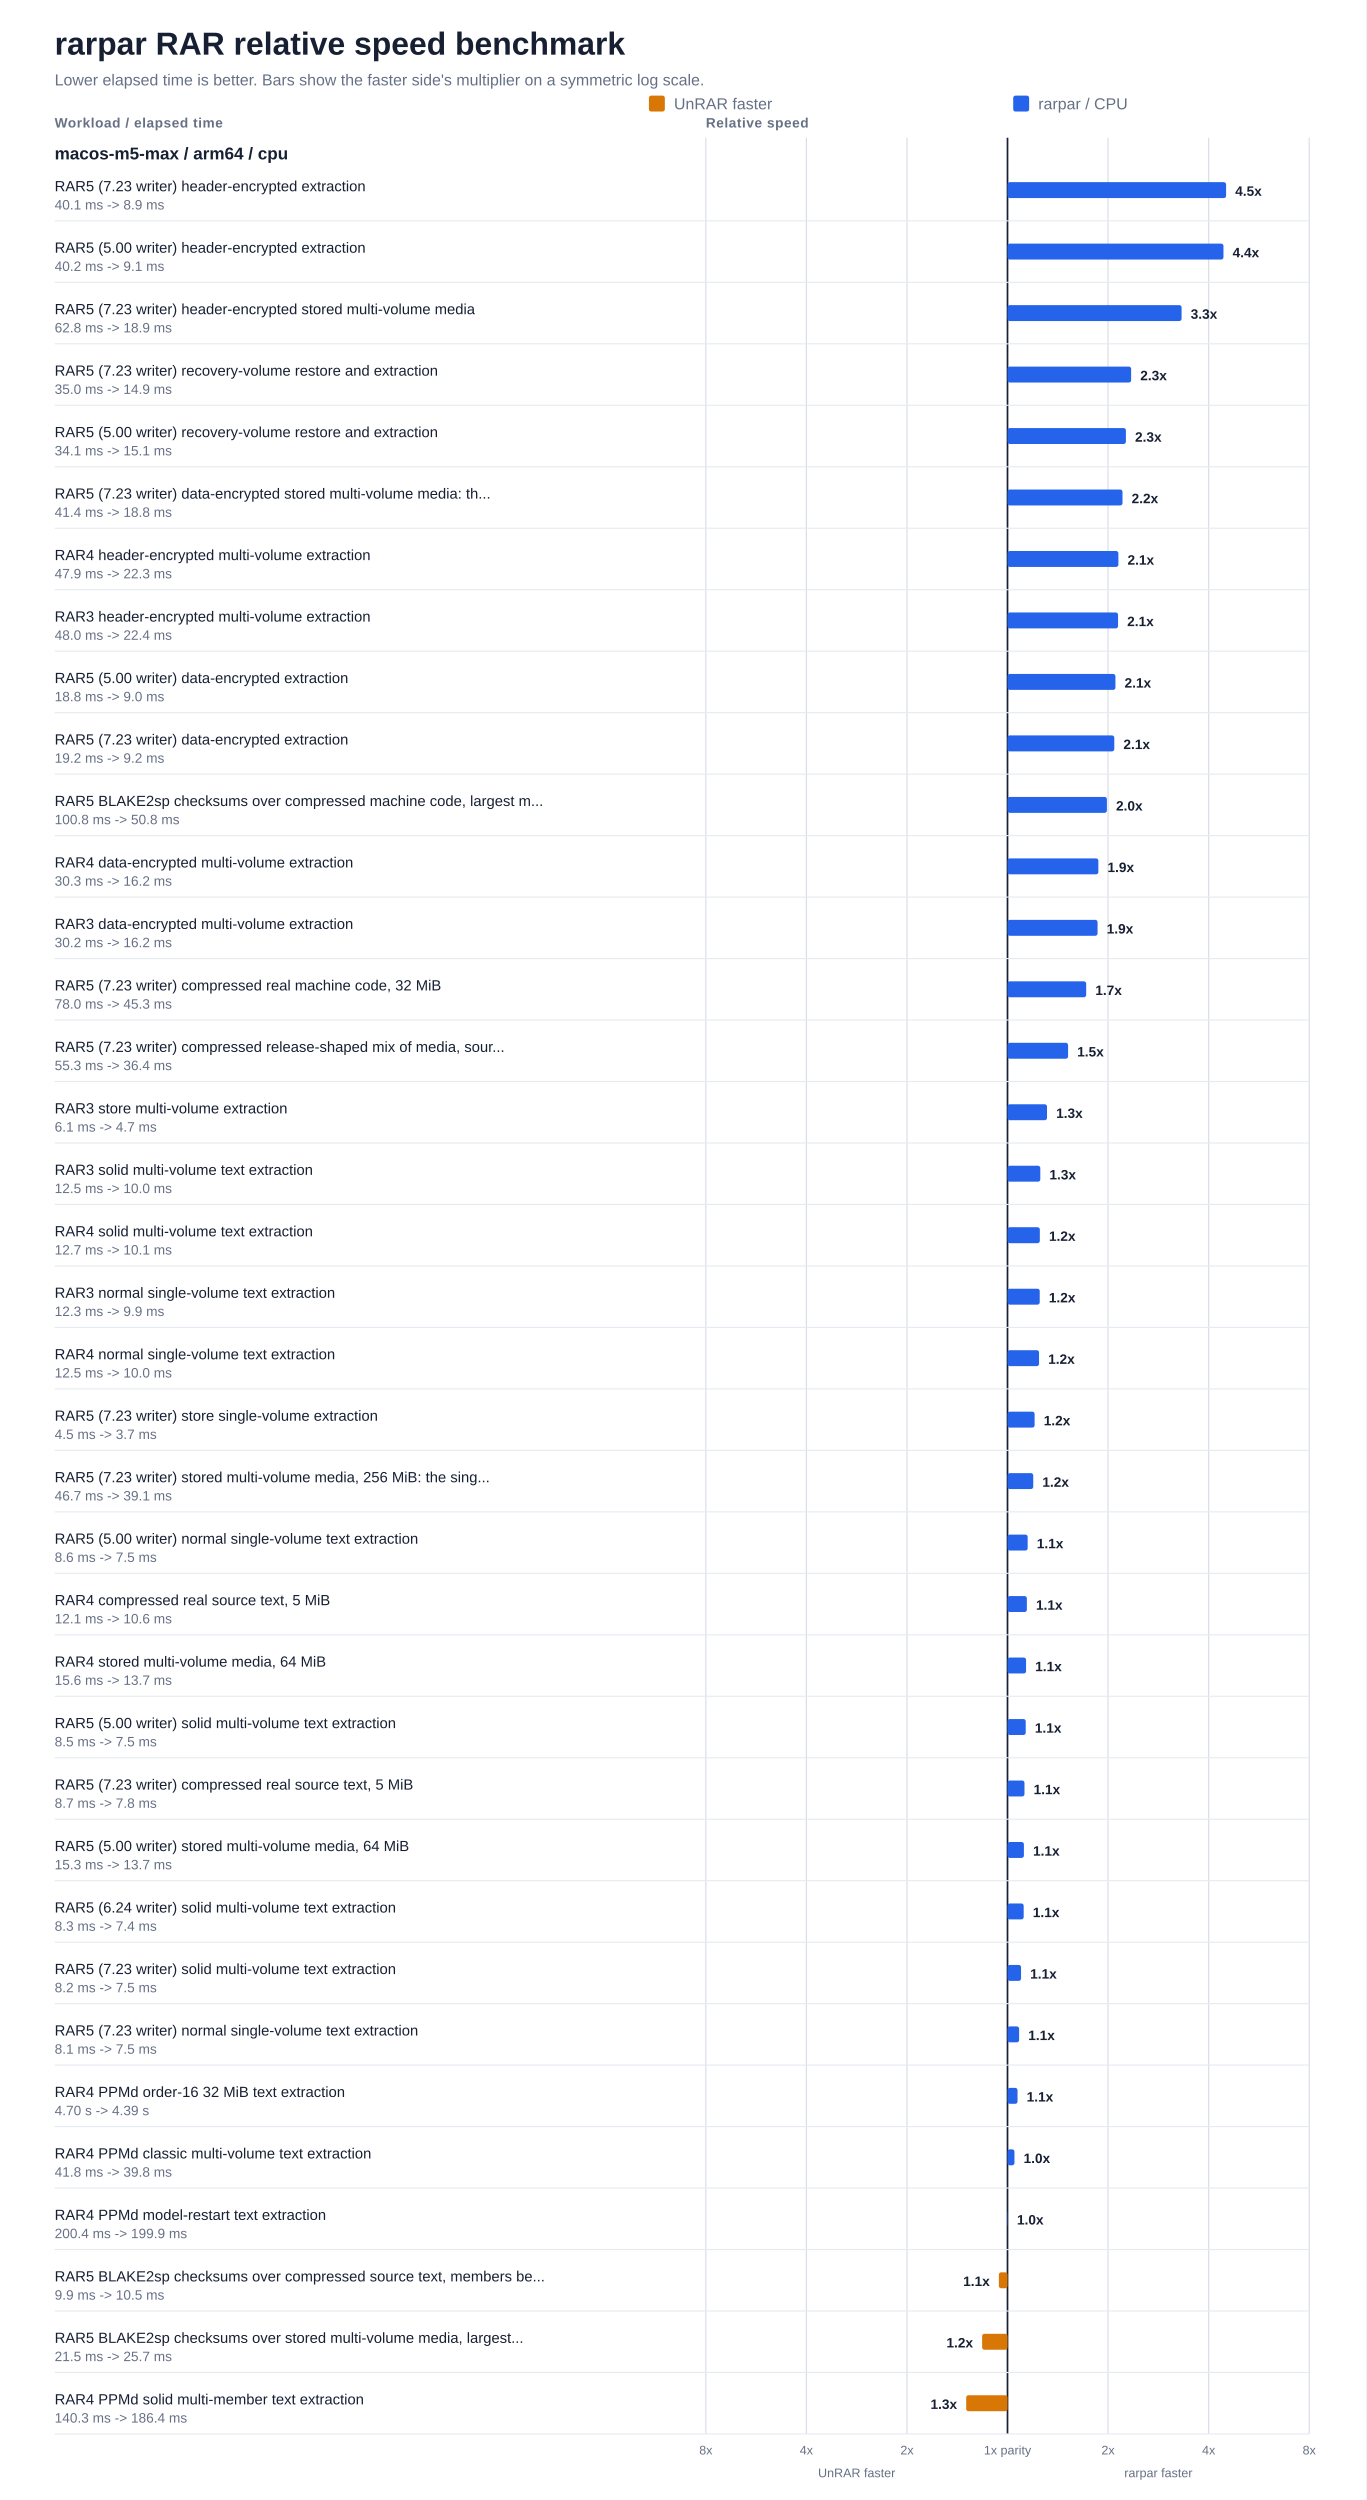
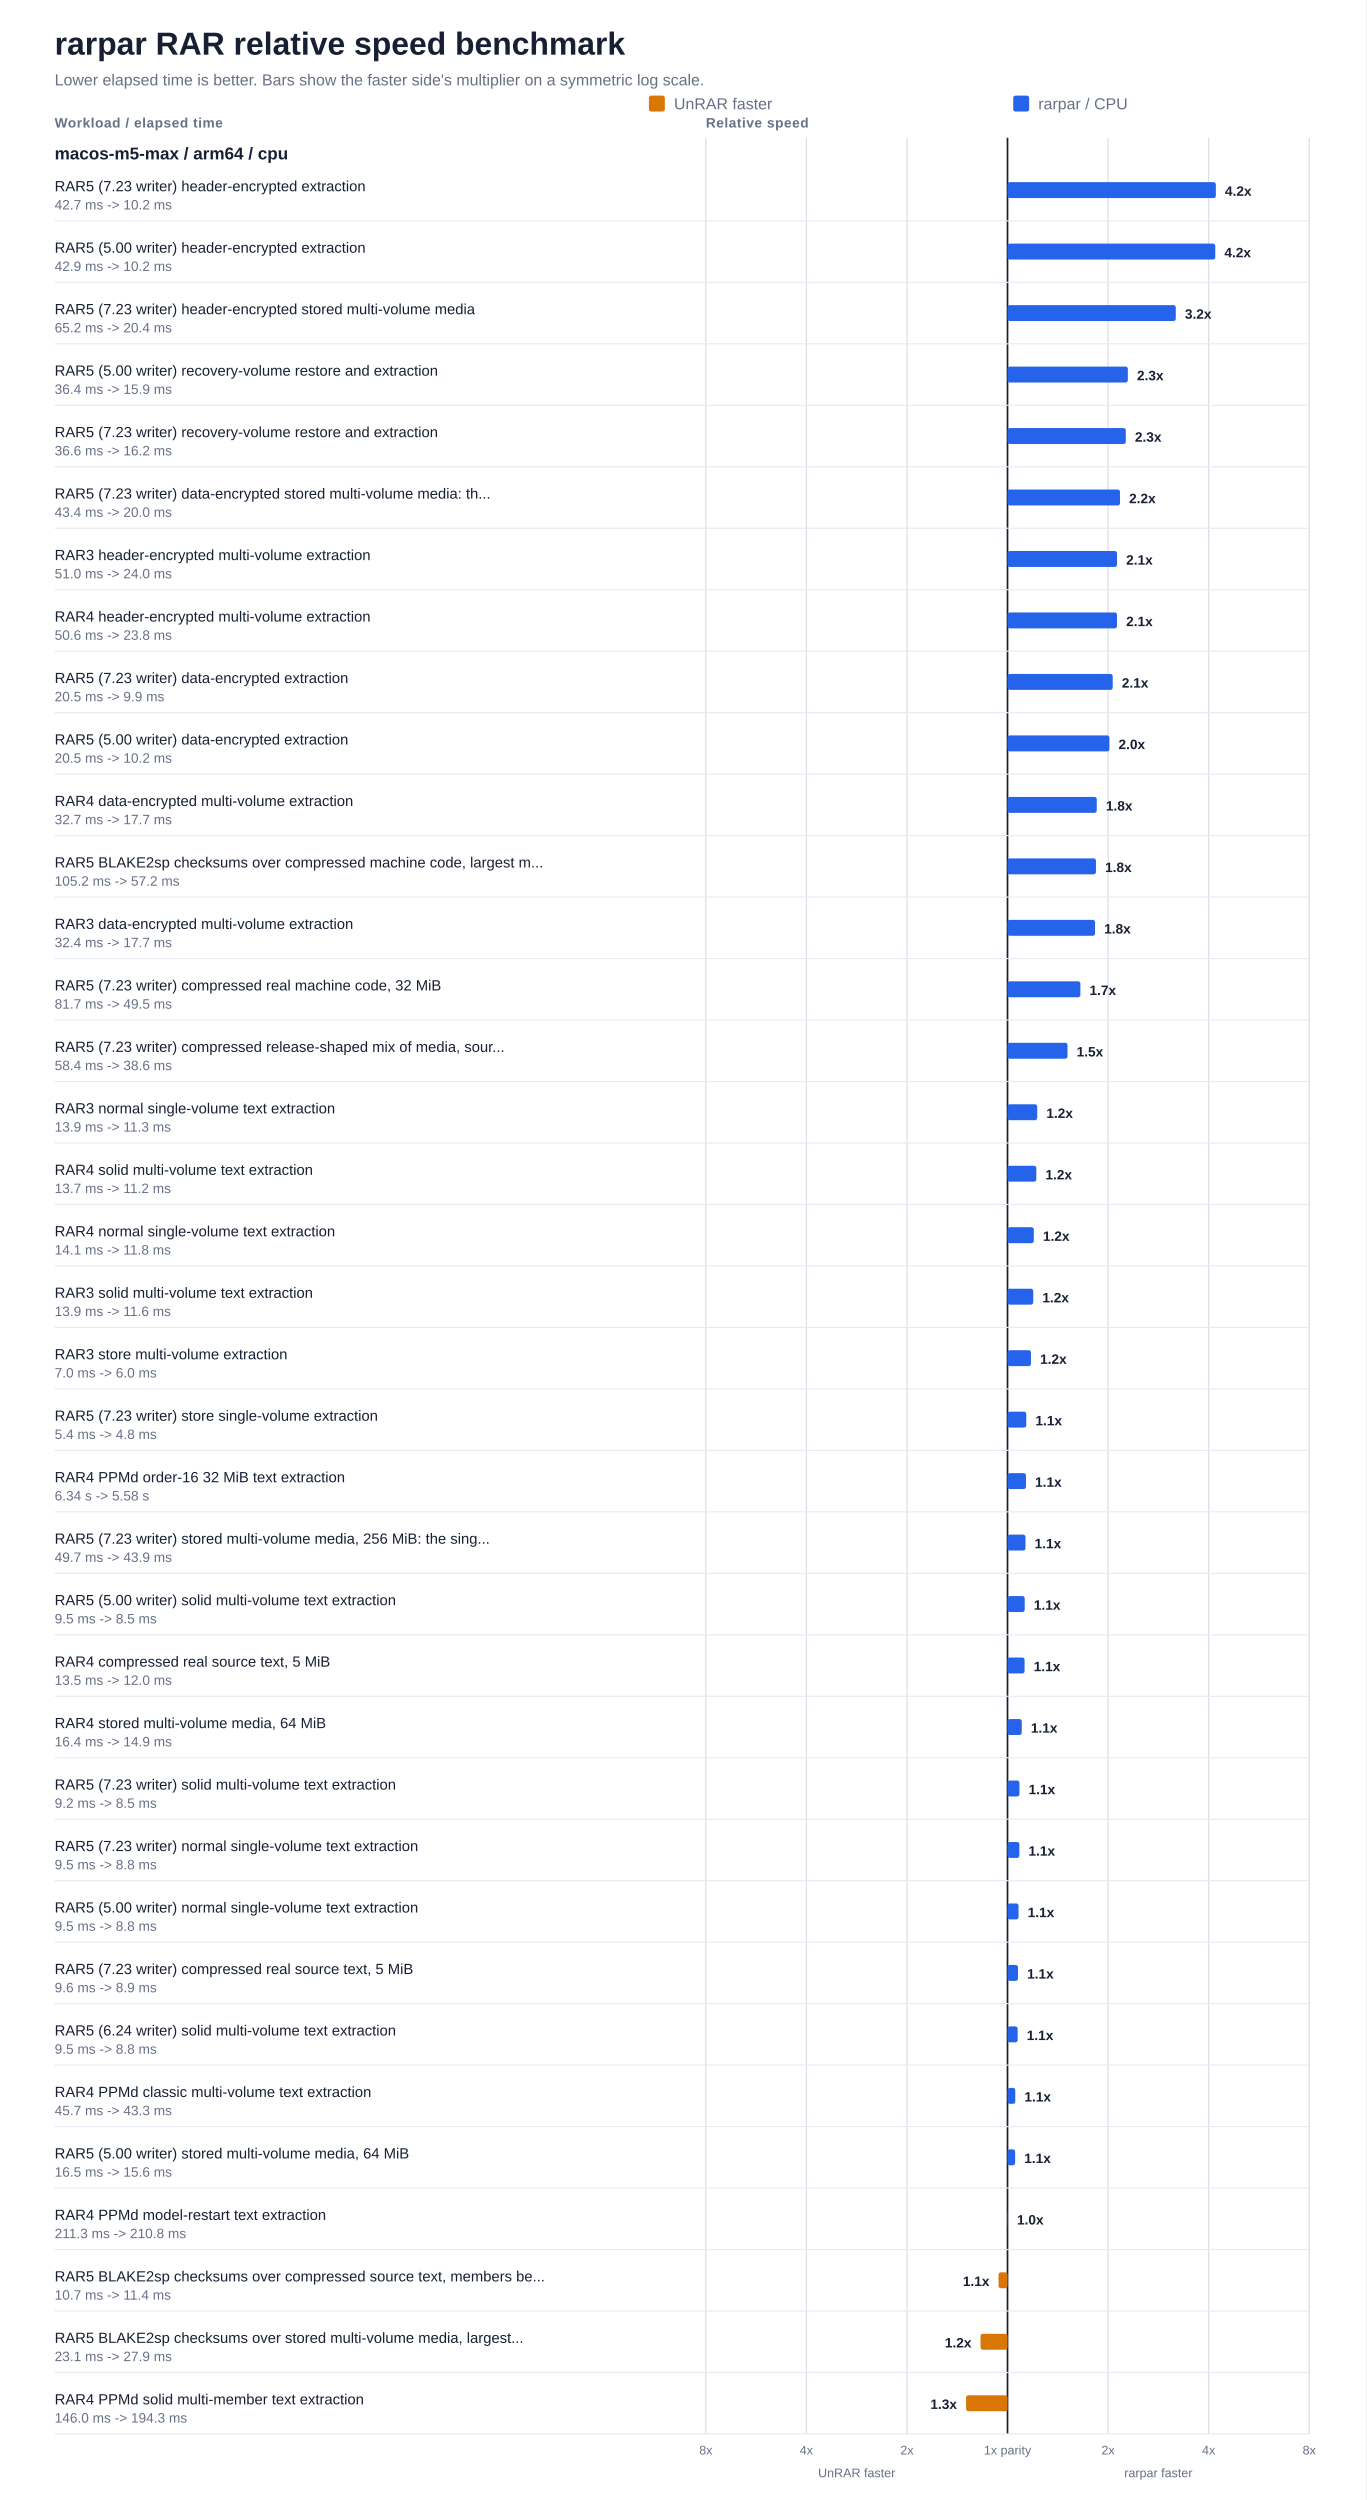
<svg xmlns="http://www.w3.org/2000/svg" width="1200" height="2196" viewBox="0 0 1200 2196" role="img" aria-labelledby="title desc">
  <style>
    .bg { fill: #ffffff; } text { font-family: Arial, sans-serif; fill: #172033; }
    .title { font-size: 28px; font-weight: 600; } .subtitle { font-size: 14px; fill: #667085; }
    .column { font-size: 12px; font-weight: 600; fill: #667085; letter-spacing: .04em; text-transform: uppercase; }
    .machine { font-size: 15px; font-weight: 600; } .workload { font-size: 13px; font-weight: 500; }
    .timing { font-size: 12px; fill: #667085; } .tick { font-size: 11px; fill: #667085; } .ratio { font-size: 12px; font-weight: 600; }
    .grid { stroke: #d7dce5; stroke-width: 1; } .parity { stroke: #172033; stroke-width: 1.5; } .rule { stroke: #e7eaf0; stroke-width: 1; }
    .cpu { fill: #2563eb; } .gpu { fill: #7c3aed; } .slower { fill: #d97706; }
    @media (prefers-color-scheme: dark) { .bg { fill: #0d1117; } text { fill: #e6edf3; } .subtitle, .column, .timing, .tick { fill: #9ca7b5; } .grid { stroke: #30363d; } .parity { stroke: #e6edf3; } .rule { stroke: #21262d; } .cpu { fill: #58a6ff; } .gpu { fill: #bc8cff; } .slower { fill: #f2a65a; } }
  </style>
  <rect class="bg" width="1200" height="2196" />
  <text class="title" x="48" y="48">rarpar RAR relative speed benchmark</text>
  <text class="subtitle" x="48" y="75">Lower elapsed time is better. Bars show the faster side's multiplier on a symmetric log scale.</text>
  <g aria-label="Legend">
    <rect class="slower" x="570" y="84" width="14" height="14" rx="2" />
    <text class="subtitle" x="592" y="96">UnRAR faster</text>
    <rect class="cpu" x="890" y="84" width="14" height="14" rx="2" />
    <text class="subtitle" x="912" y="96">rarpar / CPU</text>
  </g>
  <text class="column" x="48" y="112">Workload / elapsed time</text>
  <text class="column" x="620" y="112">Relative speed</text>
  <g aria-label="Relative speed axis">
    <line class="grid" x1="620.0" y1="121" x2="620.0" y2="2138" />
    <text class="tick" x="620.0" y="2156" text-anchor="middle">8x</text>
    <line class="grid" x1="708.3" y1="121" x2="708.3" y2="2138" />
    <text class="tick" x="708.3" y="2156" text-anchor="middle">4x</text>
    <line class="grid" x1="796.7" y1="121" x2="796.7" y2="2138" />
    <text class="tick" x="796.7" y="2156" text-anchor="middle">2x</text>
    <line class="parity" x1="885.0" y1="121" x2="885.0" y2="2138" />
    <text class="tick" x="885.0" y="2156" text-anchor="middle">1x parity</text>
    <line class="grid" x1="973.3" y1="121" x2="973.3" y2="2138" />
    <text class="tick" x="973.3" y="2156" text-anchor="middle">2x</text>
    <line class="grid" x1="1061.7" y1="121" x2="1061.7" y2="2138" />
    <text class="tick" x="1061.7" y="2156" text-anchor="middle">4x</text>
    <line class="grid" x1="1150.0" y1="121" x2="1150.0" y2="2138" />
    <text class="tick" x="1150.0" y="2156" text-anchor="middle">8x</text>
    <text class="tick" x="752.5" y="2176" text-anchor="middle">UnRAR faster</text>
    <text class="tick" x="1017.5" y="2176" text-anchor="middle">rarpar faster</text>
  </g>
  <g aria-label="RAR benchmarks">
    <text class="machine" x="48" y="140">macos-m5-max / arm64 / cpu</text>
    <text class="workload" x="48" y="168">RAR5 (7.23 writer) header-encrypted extraction</text>
-     <text class="timing" x="48" y="184">40.1 ms -&gt; 8.9 ms</text>
-     <rect class="cpu" x="885.0" y="160" width="192.0" height="14" rx="2" />
-     <text class="ratio" x="1085.0" y="172">4.5x</text>
+     <text class="timing" x="48" y="184">42.7 ms -&gt; 10.2 ms</text>
+     <rect class="cpu" x="885.0" y="160" width="183.0" height="14" rx="2" />
+     <text class="ratio" x="1076.0" y="172">4.2x</text>
    <line class="rule" x1="48" y1="194" x2="1150" y2="194" />
    <text class="workload" x="48" y="222">RAR5 (5.00 writer) header-encrypted extraction</text>
-     <text class="timing" x="48" y="238">40.2 ms -&gt; 9.1 ms</text>
-     <rect class="cpu" x="885.0" y="214" width="189.7" height="14" rx="2" />
-     <text class="ratio" x="1082.7" y="226">4.4x</text>
+     <text class="timing" x="48" y="238">42.9 ms -&gt; 10.2 ms</text>
+     <rect class="cpu" x="885.0" y="214" width="182.5" height="14" rx="2" />
+     <text class="ratio" x="1075.5" y="226">4.2x</text>
    <line class="rule" x1="48" y1="248" x2="1150" y2="248" />
    <text class="workload" x="48" y="276">RAR5 (7.23 writer) header-encrypted stored multi-volume media</text>
-     <text class="timing" x="48" y="292">62.8 ms -&gt; 18.9 ms</text>
-     <rect class="cpu" x="885.0" y="268" width="152.9" height="14" rx="2" />
-     <text class="ratio" x="1045.9" y="280">3.3x</text>
+     <text class="timing" x="48" y="292">65.2 ms -&gt; 20.4 ms</text>
+     <rect class="cpu" x="885.0" y="268" width="147.8" height="14" rx="2" />
+     <text class="ratio" x="1040.8" y="280">3.2x</text>
    <line class="rule" x1="48" y1="302" x2="1150" y2="302" />
-     <text class="workload" x="48" y="330">RAR5 (7.23 writer) recovery-volume restore and extraction</text>
-     <text class="timing" x="48" y="346">35.0 ms -&gt; 14.9 ms</text>
-     <rect class="cpu" x="885.0" y="322" width="108.6" height="14" rx="2" />
-     <text class="ratio" x="1001.6" y="334">2.3x</text>
+     <text class="workload" x="48" y="330">RAR5 (5.00 writer) recovery-volume restore and extraction</text>
+     <text class="timing" x="48" y="346">36.4 ms -&gt; 15.9 ms</text>
+     <rect class="cpu" x="885.0" y="322" width="105.7" height="14" rx="2" />
+     <text class="ratio" x="998.7" y="334">2.3x</text>
    <line class="rule" x1="48" y1="356" x2="1150" y2="356" />
-     <text class="workload" x="48" y="384">RAR5 (5.00 writer) recovery-volume restore and extraction</text>
-     <text class="timing" x="48" y="400">34.1 ms -&gt; 15.1 ms</text>
-     <rect class="cpu" x="885.0" y="376" width="104.0" height="14" rx="2" />
-     <text class="ratio" x="997.0" y="388">2.3x</text>
+     <text class="workload" x="48" y="384">RAR5 (7.23 writer) recovery-volume restore and extraction</text>
+     <text class="timing" x="48" y="400">36.6 ms -&gt; 16.2 ms</text>
+     <rect class="cpu" x="885.0" y="376" width="103.9" height="14" rx="2" />
+     <text class="ratio" x="996.9" y="388">2.3x</text>
    <line class="rule" x1="48" y1="410" x2="1150" y2="410" />
    <text class="workload" x="48" y="438">RAR5 (7.23 writer) data-encrypted stored multi-volume media: th...</text>
-     <text class="timing" x="48" y="454">41.4 ms -&gt; 18.8 ms</text>
-     <rect class="cpu" x="885.0" y="430" width="101.0" height="14" rx="2" />
-     <text class="ratio" x="994.0" y="442">2.2x</text>
+     <text class="timing" x="48" y="454">43.4 ms -&gt; 20.0 ms</text>
+     <rect class="cpu" x="885.0" y="430" width="98.8" height="14" rx="2" />
+     <text class="ratio" x="991.8" y="442">2.2x</text>
    <line class="rule" x1="48" y1="464" x2="1150" y2="464" />
-     <text class="workload" x="48" y="492">RAR4 header-encrypted multi-volume extraction</text>
-     <text class="timing" x="48" y="508">47.9 ms -&gt; 22.3 ms</text>
-     <rect class="cpu" x="885.0" y="484" width="97.4" height="14" rx="2" />
-     <text class="ratio" x="990.4" y="496">2.1x</text>
+     <text class="workload" x="48" y="492">RAR3 header-encrypted multi-volume extraction</text>
+     <text class="timing" x="48" y="508">51.0 ms -&gt; 24.0 ms</text>
+     <rect class="cpu" x="885.0" y="484" width="96.2" height="14" rx="2" />
+     <text class="ratio" x="989.2" y="496">2.1x</text>
    <line class="rule" x1="48" y1="518" x2="1150" y2="518" />
-     <text class="workload" x="48" y="546">RAR3 header-encrypted multi-volume extraction</text>
-     <text class="timing" x="48" y="562">48.0 ms -&gt; 22.4 ms</text>
-     <rect class="cpu" x="885.0" y="538" width="97.1" height="14" rx="2" />
-     <text class="ratio" x="990.1" y="550">2.1x</text>
+     <text class="workload" x="48" y="546">RAR4 header-encrypted multi-volume extraction</text>
+     <text class="timing" x="48" y="562">50.6 ms -&gt; 23.8 ms</text>
+     <rect class="cpu" x="885.0" y="538" width="96.2" height="14" rx="2" />
+     <text class="ratio" x="989.2" y="550">2.1x</text>
    <line class="rule" x1="48" y1="572" x2="1150" y2="572" />
-     <text class="workload" x="48" y="600">RAR5 (5.00 writer) data-encrypted extraction</text>
-     <text class="timing" x="48" y="616">18.8 ms -&gt; 9.0 ms</text>
-     <rect class="cpu" x="885.0" y="592" width="94.8" height="14" rx="2" />
-     <text class="ratio" x="987.8" y="604">2.1x</text>
+     <text class="workload" x="48" y="600">RAR5 (7.23 writer) data-encrypted extraction</text>
+     <text class="timing" x="48" y="616">20.5 ms -&gt; 9.9 ms</text>
+     <rect class="cpu" x="885.0" y="592" width="92.4" height="14" rx="2" />
+     <text class="ratio" x="985.4" y="604">2.1x</text>
    <line class="rule" x1="48" y1="626" x2="1150" y2="626" />
-     <text class="workload" x="48" y="654">RAR5 (7.23 writer) data-encrypted extraction</text>
-     <text class="timing" x="48" y="670">19.2 ms -&gt; 9.2 ms</text>
-     <rect class="cpu" x="885.0" y="646" width="93.8" height="14" rx="2" />
-     <text class="ratio" x="986.8" y="658">2.1x</text>
+     <text class="workload" x="48" y="654">RAR5 (5.00 writer) data-encrypted extraction</text>
+     <text class="timing" x="48" y="670">20.5 ms -&gt; 10.2 ms</text>
+     <rect class="cpu" x="885.0" y="646" width="89.5" height="14" rx="2" />
+     <text class="ratio" x="982.5" y="658">2.0x</text>
    <line class="rule" x1="48" y1="680" x2="1150" y2="680" />
-     <text class="workload" x="48" y="708">RAR5 BLAKE2sp checksums over compressed machine code, largest m...</text>
-     <text class="timing" x="48" y="724">100.8 ms -&gt; 50.8 ms</text>
-     <rect class="cpu" x="885.0" y="700" width="87.3" height="14" rx="2" />
-     <text class="ratio" x="980.3" y="712">2.0x</text>
+     <text class="workload" x="48" y="708">RAR4 data-encrypted multi-volume extraction</text>
+     <text class="timing" x="48" y="724">32.7 ms -&gt; 17.7 ms</text>
+     <rect class="cpu" x="885.0" y="700" width="78.4" height="14" rx="2" />
+     <text class="ratio" x="971.4" y="712">1.8x</text>
    <line class="rule" x1="48" y1="734" x2="1150" y2="734" />
-     <text class="workload" x="48" y="762">RAR4 data-encrypted multi-volume extraction</text>
-     <text class="timing" x="48" y="778">30.3 ms -&gt; 16.2 ms</text>
-     <rect class="cpu" x="885.0" y="754" width="79.8" height="14" rx="2" />
-     <text class="ratio" x="972.8" y="766">1.9x</text>
+     <text class="workload" x="48" y="762">RAR5 BLAKE2sp checksums over compressed machine code, largest m...</text>
+     <text class="timing" x="48" y="778">105.2 ms -&gt; 57.2 ms</text>
+     <rect class="cpu" x="885.0" y="754" width="77.7" height="14" rx="2" />
+     <text class="ratio" x="970.7" y="766">1.8x</text>
    <line class="rule" x1="48" y1="788" x2="1150" y2="788" />
    <text class="workload" x="48" y="816">RAR3 data-encrypted multi-volume extraction</text>
-     <text class="timing" x="48" y="832">30.2 ms -&gt; 16.2 ms</text>
-     <rect class="cpu" x="885.0" y="808" width="79.1" height="14" rx="2" />
-     <text class="ratio" x="972.1" y="820">1.9x</text>
+     <text class="timing" x="48" y="832">32.4 ms -&gt; 17.7 ms</text>
+     <rect class="cpu" x="885.0" y="808" width="76.9" height="14" rx="2" />
+     <text class="ratio" x="969.9" y="820">1.8x</text>
    <line class="rule" x1="48" y1="842" x2="1150" y2="842" />
    <text class="workload" x="48" y="870">RAR5 (7.23 writer) compressed real machine code, 32 MiB</text>
-     <text class="timing" x="48" y="886">78.0 ms -&gt; 45.3 ms</text>
-     <rect class="cpu" x="885.0" y="862" width="69.1" height="14" rx="2" />
-     <text class="ratio" x="962.1" y="874">1.7x</text>
+     <text class="timing" x="48" y="886">81.7 ms -&gt; 49.5 ms</text>
+     <rect class="cpu" x="885.0" y="862" width="64.0" height="14" rx="2" />
+     <text class="ratio" x="957.0" y="874">1.7x</text>
    <line class="rule" x1="48" y1="896" x2="1150" y2="896" />
    <text class="workload" x="48" y="924">RAR5 (7.23 writer) compressed release-shaped mix of media, sour...</text>
-     <text class="timing" x="48" y="940">55.3 ms -&gt; 36.4 ms</text>
-     <rect class="cpu" x="885.0" y="916" width="53.2" height="14" rx="2" />
-     <text class="ratio" x="946.2" y="928">1.5x</text>
+     <text class="timing" x="48" y="940">58.4 ms -&gt; 38.6 ms</text>
+     <rect class="cpu" x="885.0" y="916" width="52.7" height="14" rx="2" />
+     <text class="ratio" x="945.7" y="928">1.5x</text>
    <line class="rule" x1="48" y1="950" x2="1150" y2="950" />
-     <text class="workload" x="48" y="978">RAR3 store multi-volume extraction</text>
-     <text class="timing" x="48" y="994">6.1 ms -&gt; 4.7 ms</text>
-     <rect class="cpu" x="885.0" y="970" width="34.7" height="14" rx="2" />
-     <text class="ratio" x="927.7" y="982">1.3x</text>
+     <text class="workload" x="48" y="978">RAR3 normal single-volume text extraction</text>
+     <text class="timing" x="48" y="994">13.9 ms -&gt; 11.3 ms</text>
+     <rect class="cpu" x="885.0" y="970" width="26.1" height="14" rx="2" />
+     <text class="ratio" x="919.1" y="982">1.2x</text>
    <line class="rule" x1="48" y1="1004" x2="1150" y2="1004" />
-     <text class="workload" x="48" y="1032">RAR3 solid multi-volume text extraction</text>
-     <text class="timing" x="48" y="1048">12.5 ms -&gt; 10.0 ms</text>
-     <rect class="cpu" x="885.0" y="1024" width="28.8" height="14" rx="2" />
-     <text class="ratio" x="921.8" y="1036">1.3x</text>
+     <text class="workload" x="48" y="1032">RAR4 solid multi-volume text extraction</text>
+     <text class="timing" x="48" y="1048">13.7 ms -&gt; 11.2 ms</text>
+     <rect class="cpu" x="885.0" y="1024" width="25.3" height="14" rx="2" />
+     <text class="ratio" x="918.3" y="1036">1.2x</text>
    <line class="rule" x1="48" y1="1058" x2="1150" y2="1058" />
-     <text class="workload" x="48" y="1086">RAR4 solid multi-volume text extraction</text>
-     <text class="timing" x="48" y="1102">12.7 ms -&gt; 10.1 ms</text>
-     <rect class="cpu" x="885.0" y="1078" width="28.4" height="14" rx="2" />
-     <text class="ratio" x="921.4" y="1090">1.2x</text>
+     <text class="workload" x="48" y="1086">RAR4 normal single-volume text extraction</text>
+     <text class="timing" x="48" y="1102">14.1 ms -&gt; 11.8 ms</text>
+     <rect class="cpu" x="885.0" y="1078" width="23.1" height="14" rx="2" />
+     <text class="ratio" x="916.1" y="1090">1.2x</text>
    <line class="rule" x1="48" y1="1112" x2="1150" y2="1112" />
-     <text class="workload" x="48" y="1140">RAR3 normal single-volume text extraction</text>
-     <text class="timing" x="48" y="1156">12.3 ms -&gt; 9.9 ms</text>
-     <rect class="cpu" x="885.0" y="1132" width="28.3" height="14" rx="2" />
-     <text class="ratio" x="921.3" y="1144">1.2x</text>
+     <text class="workload" x="48" y="1140">RAR3 solid multi-volume text extraction</text>
+     <text class="timing" x="48" y="1156">13.9 ms -&gt; 11.6 ms</text>
+     <rect class="cpu" x="885.0" y="1132" width="22.6" height="14" rx="2" />
+     <text class="ratio" x="915.6" y="1144">1.2x</text>
    <line class="rule" x1="48" y1="1166" x2="1150" y2="1166" />
-     <text class="workload" x="48" y="1194">RAR4 normal single-volume text extraction</text>
-     <text class="timing" x="48" y="1210">12.5 ms -&gt; 10.0 ms</text>
-     <rect class="cpu" x="885.0" y="1186" width="27.7" height="14" rx="2" />
-     <text class="ratio" x="920.7" y="1198">1.2x</text>
+     <text class="workload" x="48" y="1194">RAR3 store multi-volume extraction</text>
+     <text class="timing" x="48" y="1210">7.0 ms -&gt; 6.0 ms</text>
+     <rect class="cpu" x="885.0" y="1186" width="20.6" height="14" rx="2" />
+     <text class="ratio" x="913.6" y="1198">1.2x</text>
    <line class="rule" x1="48" y1="1220" x2="1150" y2="1220" />
    <text class="workload" x="48" y="1248">RAR5 (7.23 writer) store single-volume extraction</text>
-     <text class="timing" x="48" y="1264">4.5 ms -&gt; 3.7 ms</text>
-     <rect class="cpu" x="885.0" y="1240" width="23.8" height="14" rx="2" />
-     <text class="ratio" x="916.8" y="1252">1.2x</text>
+     <text class="timing" x="48" y="1264">5.4 ms -&gt; 4.8 ms</text>
+     <rect class="cpu" x="885.0" y="1240" width="16.5" height="14" rx="2" />
+     <text class="ratio" x="909.5" y="1252">1.1x</text>
    <line class="rule" x1="48" y1="1274" x2="1150" y2="1274" />
-     <text class="workload" x="48" y="1302">RAR5 (7.23 writer) stored multi-volume media, 256 MiB: the sing...</text>
-     <text class="timing" x="48" y="1318">46.7 ms -&gt; 39.1 ms</text>
-     <rect class="cpu" x="885.0" y="1294" width="22.6" height="14" rx="2" />
-     <text class="ratio" x="915.6" y="1306">1.2x</text>
+     <text class="workload" x="48" y="1302">RAR4 PPMd order-16 32 MiB text extraction</text>
+     <text class="timing" x="48" y="1318">6.34 s -&gt; 5.58 s</text>
+     <rect class="cpu" x="885.0" y="1294" width="16.2" height="14" rx="2" />
+     <text class="ratio" x="909.2" y="1306">1.1x</text>
    <line class="rule" x1="48" y1="1328" x2="1150" y2="1328" />
-     <text class="workload" x="48" y="1356">RAR5 (5.00 writer) normal single-volume text extraction</text>
-     <text class="timing" x="48" y="1372">8.6 ms -&gt; 7.5 ms</text>
-     <rect class="cpu" x="885.0" y="1348" width="17.7" height="14" rx="2" />
-     <text class="ratio" x="910.7" y="1360">1.1x</text>
+     <text class="workload" x="48" y="1356">RAR5 (7.23 writer) stored multi-volume media, 256 MiB: the sing...</text>
+     <text class="timing" x="48" y="1372">49.7 ms -&gt; 43.9 ms</text>
+     <rect class="cpu" x="885.0" y="1348" width="15.8" height="14" rx="2" />
+     <text class="ratio" x="908.8" y="1360">1.1x</text>
    <line class="rule" x1="48" y1="1382" x2="1150" y2="1382" />
-     <text class="workload" x="48" y="1410">RAR4 compressed real source text, 5 MiB</text>
-     <text class="timing" x="48" y="1426">12.1 ms -&gt; 10.6 ms</text>
-     <rect class="cpu" x="885.0" y="1402" width="17.0" height="14" rx="2" />
-     <text class="ratio" x="910.0" y="1414">1.1x</text>
+     <text class="workload" x="48" y="1410">RAR5 (5.00 writer) solid multi-volume text extraction</text>
+     <text class="timing" x="48" y="1426">9.5 ms -&gt; 8.5 ms</text>
+     <rect class="cpu" x="885.0" y="1402" width="15.1" height="14" rx="2" />
+     <text class="ratio" x="908.1" y="1414">1.1x</text>
    <line class="rule" x1="48" y1="1436" x2="1150" y2="1436" />
-     <text class="workload" x="48" y="1464">RAR4 stored multi-volume media, 64 MiB</text>
-     <text class="timing" x="48" y="1480">15.6 ms -&gt; 13.7 ms</text>
-     <rect class="cpu" x="885.0" y="1456" width="16.3" height="14" rx="2" />
-     <text class="ratio" x="909.3" y="1468">1.1x</text>
+     <text class="workload" x="48" y="1464">RAR4 compressed real source text, 5 MiB</text>
+     <text class="timing" x="48" y="1480">13.5 ms -&gt; 12.0 ms</text>
+     <rect class="cpu" x="885.0" y="1456" width="15.0" height="14" rx="2" />
+     <text class="ratio" x="908.0" y="1468">1.1x</text>
    <line class="rule" x1="48" y1="1490" x2="1150" y2="1490" />
-     <text class="workload" x="48" y="1518">RAR5 (5.00 writer) solid multi-volume text extraction</text>
-     <text class="timing" x="48" y="1534">8.5 ms -&gt; 7.5 ms</text>
-     <rect class="cpu" x="885.0" y="1510" width="16.0" height="14" rx="2" />
-     <text class="ratio" x="909.0" y="1522">1.1x</text>
+     <text class="workload" x="48" y="1518">RAR4 stored multi-volume media, 64 MiB</text>
+     <text class="timing" x="48" y="1534">16.4 ms -&gt; 14.9 ms</text>
+     <rect class="cpu" x="885.0" y="1510" width="12.5" height="14" rx="2" />
+     <text class="ratio" x="905.5" y="1522">1.1x</text>
    <line class="rule" x1="48" y1="1544" x2="1150" y2="1544" />
-     <text class="workload" x="48" y="1572">RAR5 (7.23 writer) compressed real source text, 5 MiB</text>
-     <text class="timing" x="48" y="1588">8.7 ms -&gt; 7.8 ms</text>
-     <rect class="cpu" x="885.0" y="1564" width="14.9" height="14" rx="2" />
-     <text class="ratio" x="907.9" y="1576">1.1x</text>
+     <text class="workload" x="48" y="1572">RAR5 (7.23 writer) solid multi-volume text extraction</text>
+     <text class="timing" x="48" y="1588">9.2 ms -&gt; 8.5 ms</text>
+     <rect class="cpu" x="885.0" y="1564" width="10.5" height="14" rx="2" />
+     <text class="ratio" x="903.5" y="1576">1.1x</text>
    <line class="rule" x1="48" y1="1598" x2="1150" y2="1598" />
-     <text class="workload" x="48" y="1626">RAR5 (5.00 writer) stored multi-volume media, 64 MiB</text>
-     <text class="timing" x="48" y="1642">15.3 ms -&gt; 13.7 ms</text>
-     <rect class="cpu" x="885.0" y="1618" width="14.4" height="14" rx="2" />
-     <text class="ratio" x="907.4" y="1630">1.1x</text>
+     <text class="workload" x="48" y="1626">RAR5 (7.23 writer) normal single-volume text extraction</text>
+     <text class="timing" x="48" y="1642">9.5 ms -&gt; 8.8 ms</text>
+     <rect class="cpu" x="885.0" y="1618" width="10.4" height="14" rx="2" />
+     <text class="ratio" x="903.4" y="1630">1.1x</text>
    <line class="rule" x1="48" y1="1652" x2="1150" y2="1652" />
-     <text class="workload" x="48" y="1680">RAR5 (6.24 writer) solid multi-volume text extraction</text>
-     <text class="timing" x="48" y="1696">8.3 ms -&gt; 7.4 ms</text>
-     <rect class="cpu" x="885.0" y="1672" width="14.2" height="14" rx="2" />
-     <text class="ratio" x="907.2" y="1684">1.1x</text>
+     <text class="workload" x="48" y="1680">RAR5 (5.00 writer) normal single-volume text extraction</text>
+     <text class="timing" x="48" y="1696">9.5 ms -&gt; 8.8 ms</text>
+     <rect class="cpu" x="885.0" y="1672" width="9.7" height="14" rx="2" />
+     <text class="ratio" x="902.7" y="1684">1.1x</text>
    <line class="rule" x1="48" y1="1706" x2="1150" y2="1706" />
-     <text class="workload" x="48" y="1734">RAR5 (7.23 writer) solid multi-volume text extraction</text>
-     <text class="timing" x="48" y="1750">8.2 ms -&gt; 7.5 ms</text>
-     <rect class="cpu" x="885.0" y="1726" width="11.9" height="14" rx="2" />
-     <text class="ratio" x="904.9" y="1738">1.1x</text>
+     <text class="workload" x="48" y="1734">RAR5 (7.23 writer) compressed real source text, 5 MiB</text>
+     <text class="timing" x="48" y="1750">9.6 ms -&gt; 8.9 ms</text>
+     <rect class="cpu" x="885.0" y="1726" width="9.2" height="14" rx="2" />
+     <text class="ratio" x="902.2" y="1738">1.1x</text>
    <line class="rule" x1="48" y1="1760" x2="1150" y2="1760" />
-     <text class="workload" x="48" y="1788">RAR5 (7.23 writer) normal single-volume text extraction</text>
-     <text class="timing" x="48" y="1804">8.1 ms -&gt; 7.5 ms</text>
-     <rect class="cpu" x="885.0" y="1780" width="10.2" height="14" rx="2" />
-     <text class="ratio" x="903.2" y="1792">1.1x</text>
+     <text class="workload" x="48" y="1788">RAR5 (6.24 writer) solid multi-volume text extraction</text>
+     <text class="timing" x="48" y="1804">9.5 ms -&gt; 8.8 ms</text>
+     <rect class="cpu" x="885.0" y="1780" width="8.9" height="14" rx="2" />
+     <text class="ratio" x="901.9" y="1792">1.1x</text>
    <line class="rule" x1="48" y1="1814" x2="1150" y2="1814" />
-     <text class="workload" x="48" y="1842">RAR4 PPMd order-16 32 MiB text extraction</text>
-     <text class="timing" x="48" y="1858">4.70 s -&gt; 4.39 s</text>
-     <rect class="cpu" x="885.0" y="1834" width="8.8" height="14" rx="2" />
-     <text class="ratio" x="901.8" y="1846">1.1x</text>
+     <text class="workload" x="48" y="1842">RAR4 PPMd classic multi-volume text extraction</text>
+     <text class="timing" x="48" y="1858">45.7 ms -&gt; 43.3 ms</text>
+     <rect class="cpu" x="885.0" y="1834" width="6.8" height="14" rx="2" />
+     <text class="ratio" x="899.8" y="1846">1.1x</text>
    <line class="rule" x1="48" y1="1868" x2="1150" y2="1868" />
-     <text class="workload" x="48" y="1896">RAR4 PPMd classic multi-volume text extraction</text>
-     <text class="timing" x="48" y="1912">41.8 ms -&gt; 39.8 ms</text>
-     <rect class="cpu" x="885.0" y="1888" width="6.1" height="14" rx="2" />
-     <text class="ratio" x="899.1" y="1900">1.0x</text>
+     <text class="workload" x="48" y="1896">RAR5 (5.00 writer) stored multi-volume media, 64 MiB</text>
+     <text class="timing" x="48" y="1912">16.5 ms -&gt; 15.6 ms</text>
+     <rect class="cpu" x="885.0" y="1888" width="6.7" height="14" rx="2" />
+     <text class="ratio" x="899.7" y="1900">1.1x</text>
    <line class="rule" x1="48" y1="1922" x2="1150" y2="1922" />
    <text class="workload" x="48" y="1950">RAR4 PPMd model-restart text extraction</text>
-     <text class="timing" x="48" y="1966">200.4 ms -&gt; 199.9 ms</text>
+     <text class="timing" x="48" y="1966">211.3 ms -&gt; 210.8 ms</text>
    <rect class="cpu" x="885.0" y="1942" width="0.3" height="14" rx="2" />
    <text class="ratio" x="893.3" y="1954">1.0x</text>
    <line class="rule" x1="48" y1="1976" x2="1150" y2="1976" />
    <text class="workload" x="48" y="2004">RAR5 BLAKE2sp checksums over compressed source text, members be...</text>
-     <text class="timing" x="48" y="2020">9.9 ms -&gt; 10.5 ms</text>
-     <rect class="slower" x="877.4" y="1996" width="7.6" height="14" rx="2" />
-     <text class="ratio" x="869.4" y="2008" text-anchor="end">1.1x</text>
+     <text class="timing" x="48" y="2020">10.7 ms -&gt; 11.4 ms</text>
+     <rect class="slower" x="877.1" y="1996" width="7.9" height="14" rx="2" />
+     <text class="ratio" x="869.1" y="2008" text-anchor="end">1.1x</text>
    <line class="rule" x1="48" y1="2030" x2="1150" y2="2030" />
    <text class="workload" x="48" y="2058">RAR5 BLAKE2sp checksums over stored multi-volume media, largest...</text>
-     <text class="timing" x="48" y="2074">21.5 ms -&gt; 25.7 ms</text>
-     <rect class="slower" x="862.7" y="2050" width="22.3" height="14" rx="2" />
-     <text class="ratio" x="854.7" y="2062" text-anchor="end">1.2x</text>
+     <text class="timing" x="48" y="2074">23.1 ms -&gt; 27.9 ms</text>
+     <rect class="slower" x="861.3" y="2050" width="23.7" height="14" rx="2" />
+     <text class="ratio" x="853.3" y="2062" text-anchor="end">1.2x</text>
    <line class="rule" x1="48" y1="2084" x2="1150" y2="2084" />
    <text class="workload" x="48" y="2112">RAR4 PPMd solid multi-member text extraction</text>
-     <text class="timing" x="48" y="2128">140.3 ms -&gt; 186.4 ms</text>
-     <rect class="slower" x="848.7" y="2104" width="36.3" height="14" rx="2" />
-     <text class="ratio" x="840.7" y="2116" text-anchor="end">1.3x</text>
+     <text class="timing" x="48" y="2128">146.0 ms -&gt; 194.3 ms</text>
+     <rect class="slower" x="848.6" y="2104" width="36.4" height="14" rx="2" />
+     <text class="ratio" x="840.6" y="2116" text-anchor="end">1.3x</text>
    <line class="rule" x1="48" y1="2138" x2="1150" y2="2138" />
  </g>
</svg>
